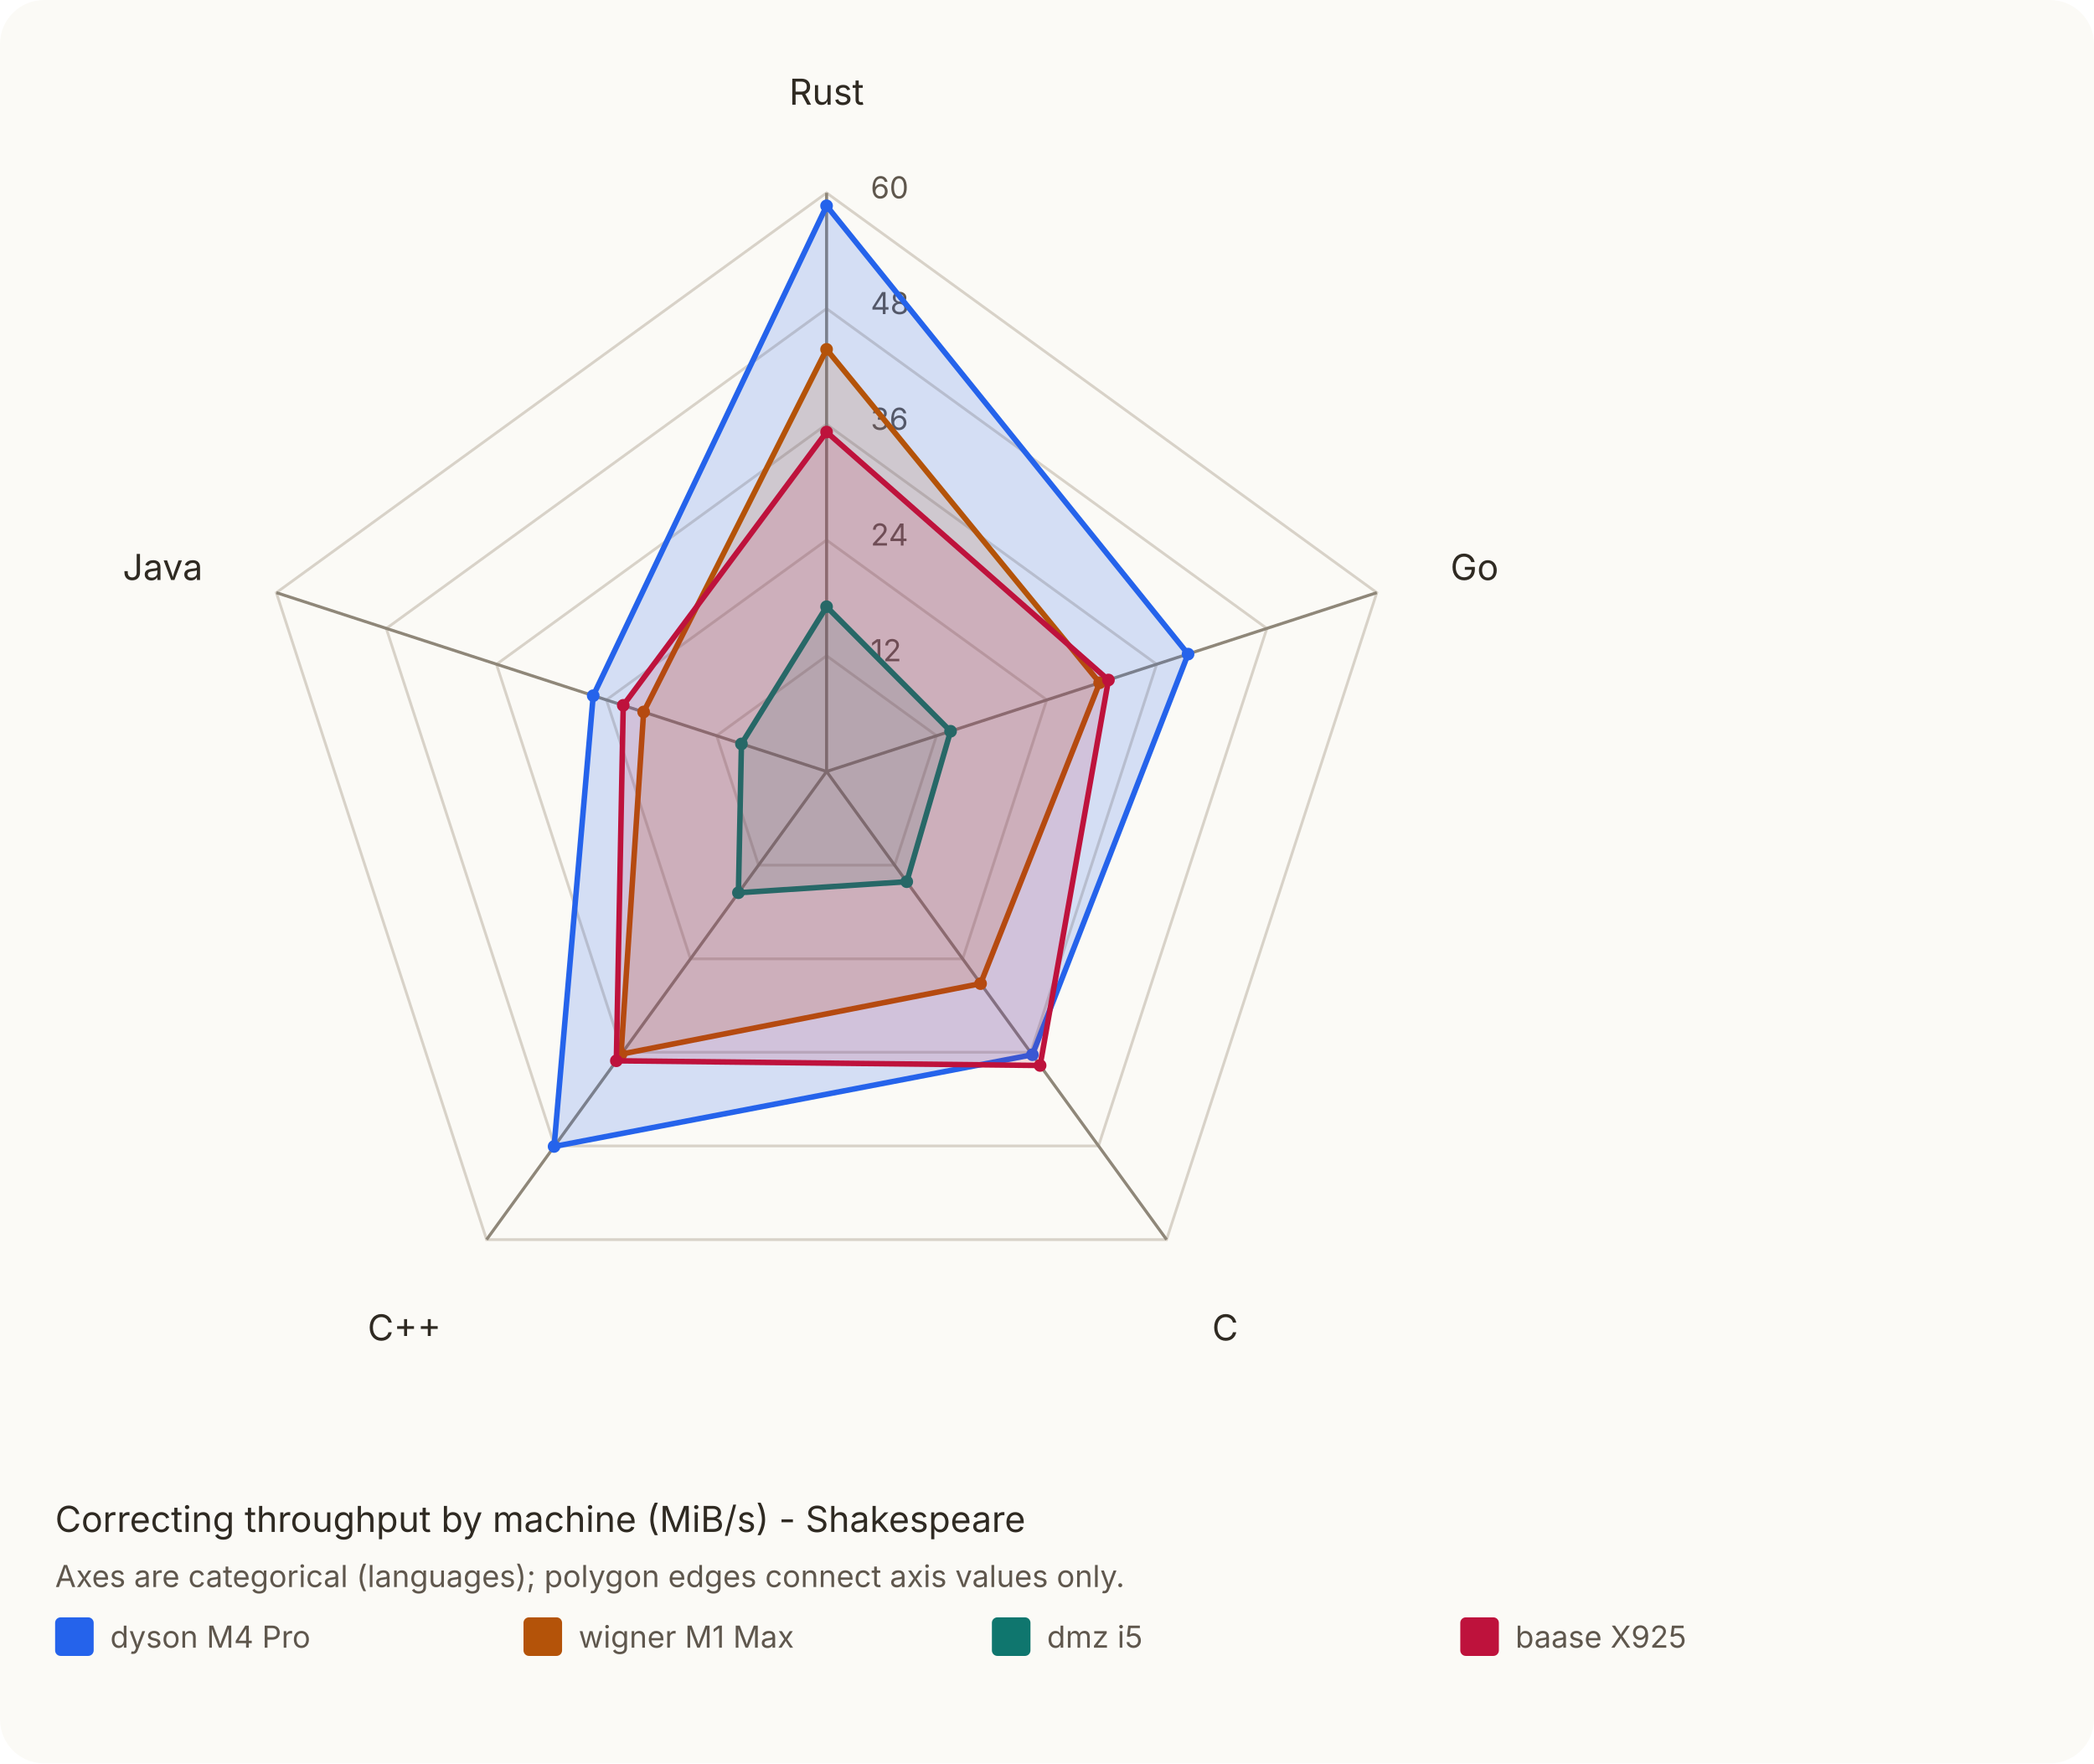
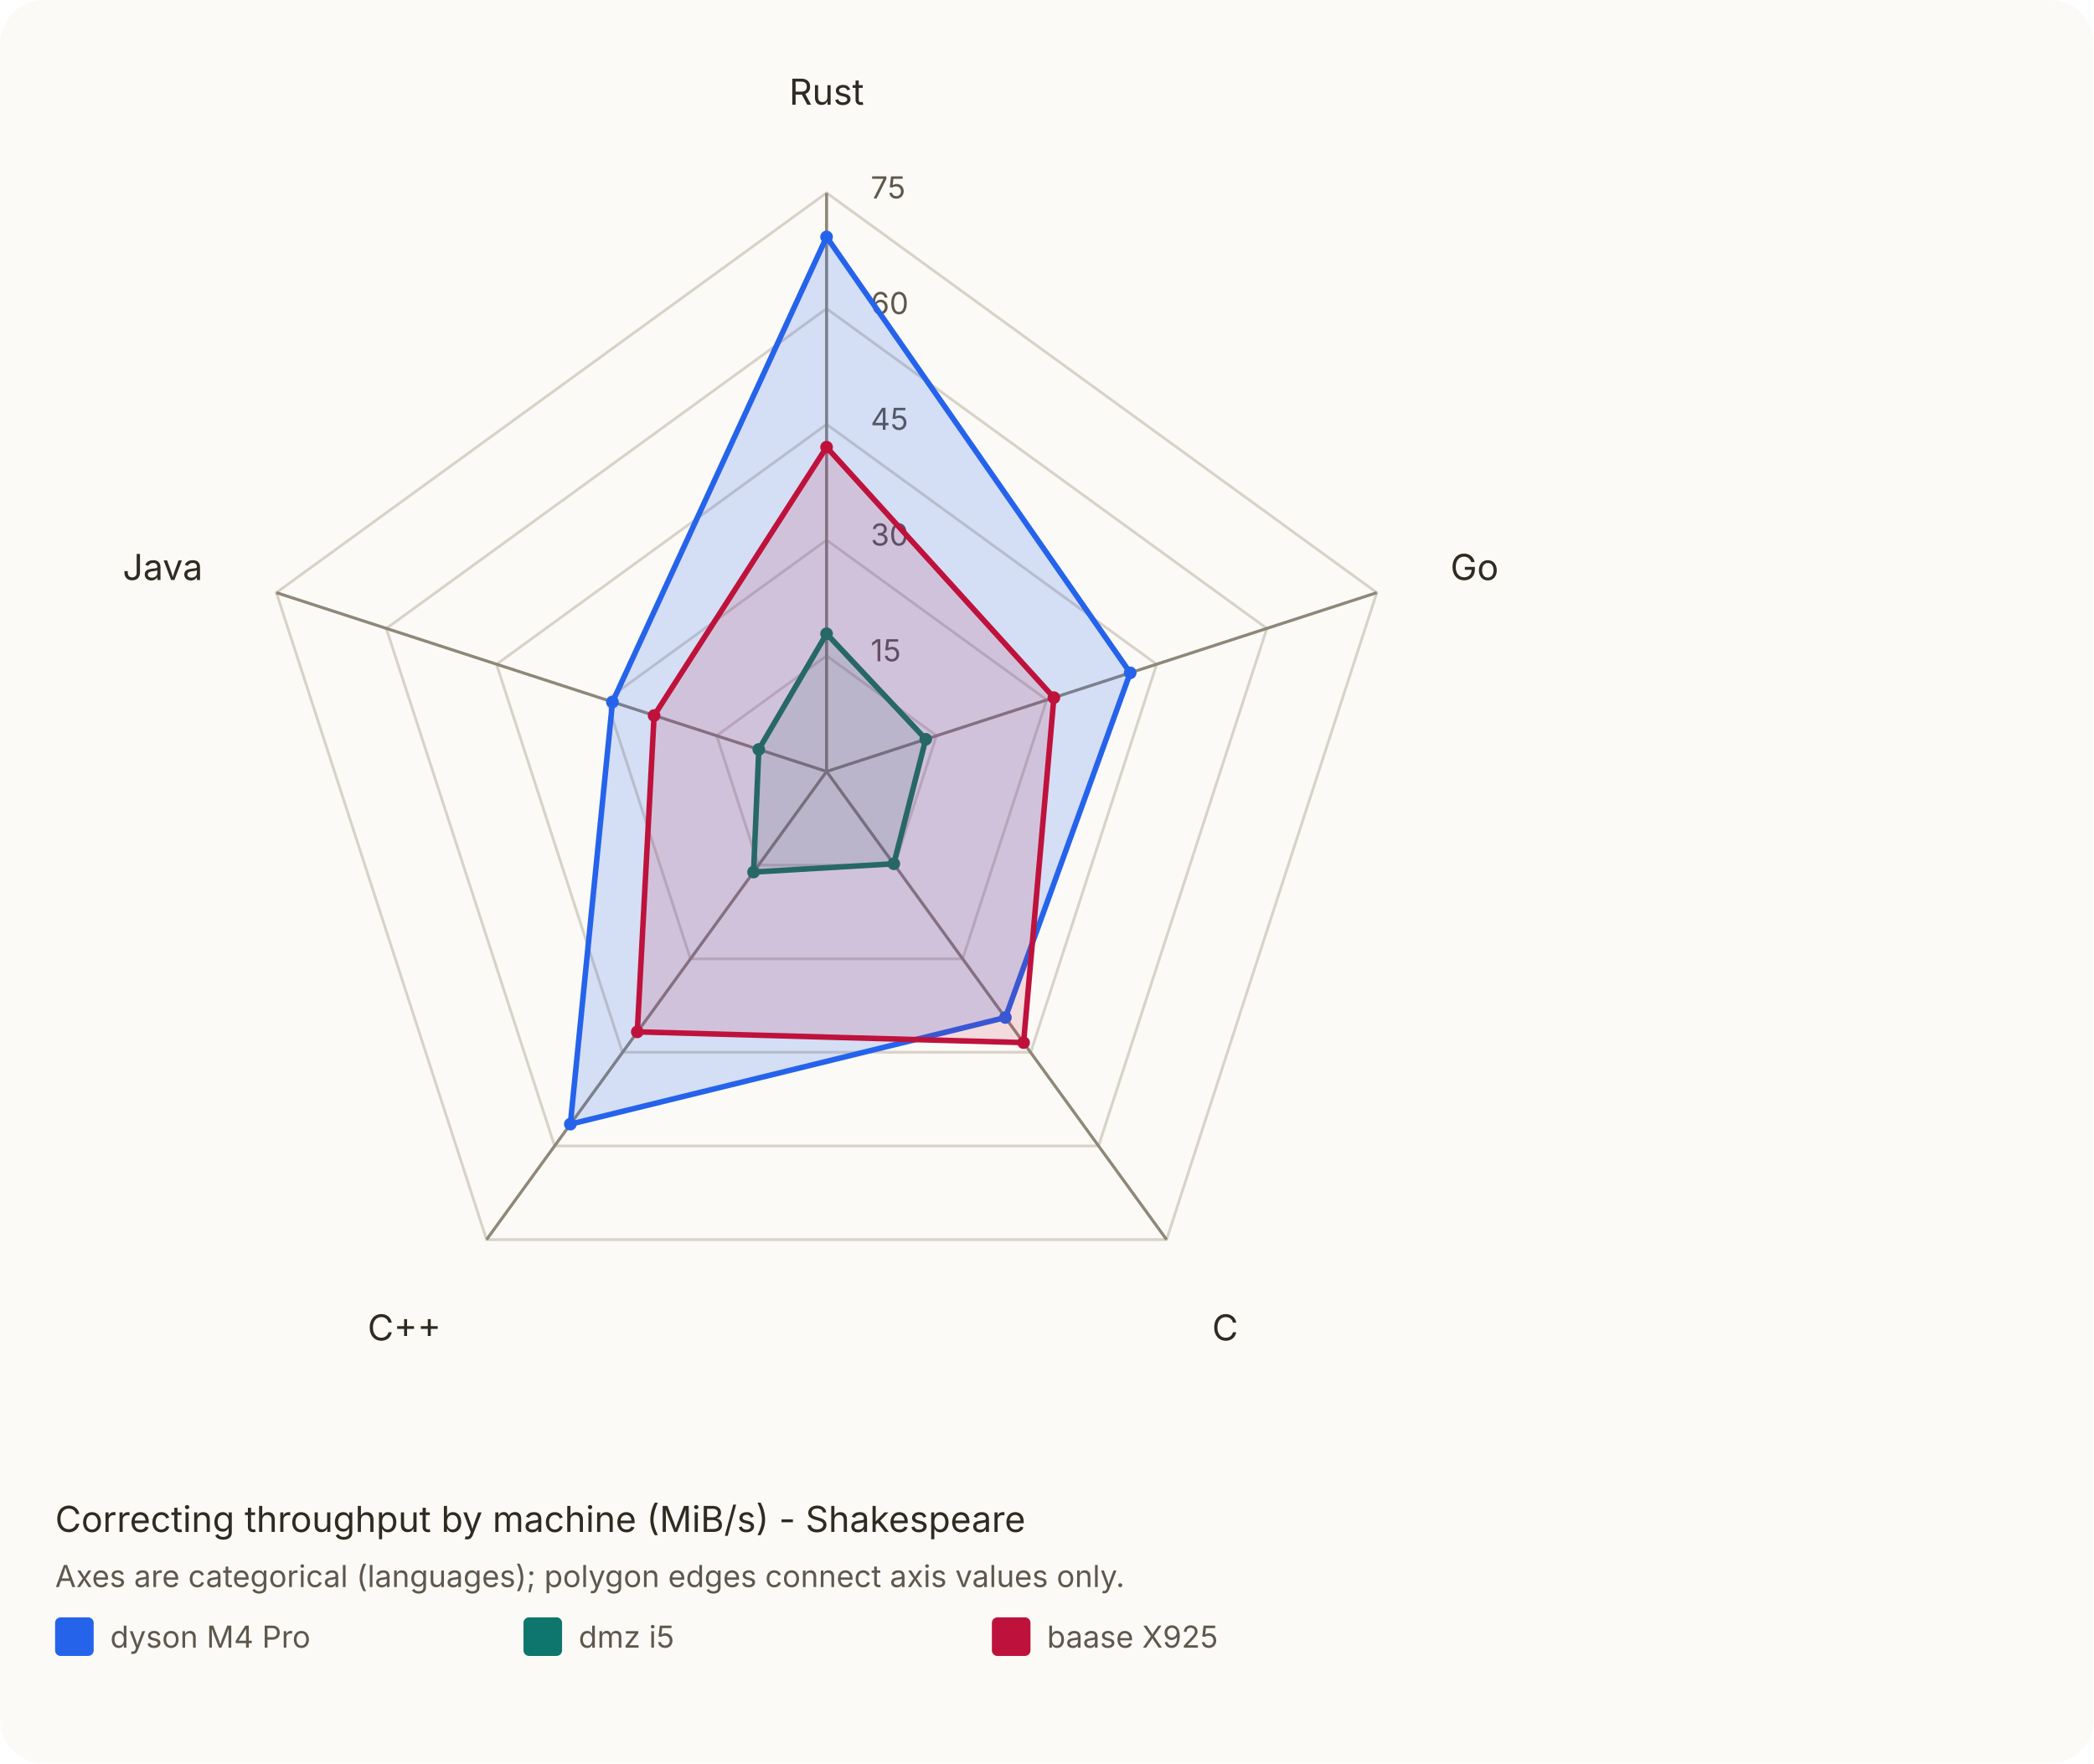
<svg xmlns="http://www.w3.org/2000/svg" viewBox="0 0 760 640" role="img" aria-labelledby="title desc">
  <style>
    .bg { fill: #fbfaf6; }
    .grid { fill: none; stroke: #d8d2c8; stroke-width: 1; }
    .axis { stroke: #8f8779; stroke-width: 1.1; }
    .label { fill: #2f2a22; font: 13px ui-sans-serif, -apple-system, BlinkMacSystemFont, "Segoe UI", sans-serif; }
    .small { fill: #5f574d; font: 11px ui-sans-serif, -apple-system, BlinkMacSystemFont, "Segoe UI", sans-serif; }
  </style>
  <rect class="bg" x="0" y="0" width="760" height="640" rx="16" />
  <polygon class="grid" points="300.0,238.0 339.9,267.0 324.7,314.0 275.3,314.0 260.1,267.0" />
  <polygon class="grid" points="300.0,196.0 379.9,254.0 349.4,348.0 250.6,348.0 220.1,254.0" />
  <polygon class="grid" points="300.0,154.0 419.8,241.1 374.1,381.9 225.9,381.9 180.2,241.1" />
  <polygon class="grid" points="300.0,112.0 459.8,228.1 398.7,415.9 201.3,415.9 140.2,228.1" />
  <polygon class="grid" points="300.0,70.0 499.7,215.1 423.4,449.9 176.6,449.9 100.3,215.1" />
  <line class="axis" x1="300" y1="280" x2="300.0" y2="70.0" />
  <line class="axis" x1="300" y1="280" x2="499.7" y2="215.1" />
  <line class="axis" x1="300" y1="280" x2="423.4" y2="449.9" />
  <line class="axis" x1="300" y1="280" x2="176.6" y2="449.9" />
  <line class="axis" x1="300" y1="280" x2="100.3" y2="215.1" />
-   <text class="small" x="316.0" y="240.0">12</text>
-   <text class="small" x="316.0" y="198.0">24</text>
-   <text class="small" x="316.0" y="156.0">36</text>
-   <text class="small" x="316.0" y="114.0">48</text>
-   <text class="small" x="316.0" y="72.0">60</text>
+   <text class="small" x="316.0" y="240.0">15</text>
+   <text class="small" x="316.0" y="198.0">30</text>
+   <text class="small" x="316.0" y="156.0">45</text>
+   <text class="small" x="316.0" y="114.0">60</text>
+   <text class="small" x="316.0" y="72.0">75</text>
  <text class="label" x="300.0" y="38.0" text-anchor="middle">Rust</text>
  <text class="label" x="526.4" y="210.5" text-anchor="start">Go</text>
  <text class="label" x="439.9" y="486.5" text-anchor="start">C</text>
  <text class="label" x="160.1" y="486.5" text-anchor="end">C++</text>
  <text class="label" x="73.6" y="210.5" text-anchor="end">Java</text>
-   <polygon points="300.0,74.7 431.2,237.4 374.7,382.8 201.1,416.1 215.3,252.5" fill="#2563eb" fill-opacity="0.18" stroke="#2563eb" stroke-width="2" />
-   <circle cx="300.0" cy="74.7" r="2.3" fill="#2563eb" />
-   <circle cx="431.2" cy="237.4" r="2.3" fill="#2563eb" />
-   <circle cx="374.7" cy="382.8" r="2.3" fill="#2563eb" />
-   <circle cx="201.1" cy="416.1" r="2.3" fill="#2563eb" />
-   <circle cx="215.3" cy="252.5" r="2.3" fill="#2563eb" />
-   <polygon points="300.0,126.8 399.1,247.8 355.9,357.0 225.4,382.6 233.6,258.4" fill="#b45309" fill-opacity="0.16" stroke="#b45309" stroke-width="2" />
-   <circle cx="300.0" cy="126.8" r="2.3" fill="#b45309" />
-   <circle cx="399.1" cy="247.8" r="2.3" fill="#b45309" />
-   <circle cx="355.9" cy="357.0" r="2.3" fill="#b45309" />
-   <circle cx="225.4" cy="382.6" r="2.3" fill="#b45309" />
-   <circle cx="233.6" cy="258.4" r="2.3" fill="#b45309" />
-   <polygon points="300.0,220.2 345.0,265.4 329.1,320.0 268.0,324.0 269.1,270.0" fill="#0f766e" fill-opacity="0.14" stroke="#0f766e" stroke-width="2" />
-   <circle cx="300.0" cy="220.2" r="2.3" fill="#0f766e" />
-   <circle cx="345.0" cy="265.4" r="2.3" fill="#0f766e" />
-   <circle cx="329.1" cy="320.0" r="2.3" fill="#0f766e" />
-   <circle cx="268.0" cy="324.0" r="2.3" fill="#0f766e" />
-   <circle cx="269.1" cy="270.0" r="2.3" fill="#0f766e" />
-   <polygon points="300.0,156.8 402.3,246.8 377.5,386.7 223.7,385.0 226.2,256.0" fill="#be123c" fill-opacity="0.14" stroke="#be123c" stroke-width="2" />
-   <circle cx="300.0" cy="156.8" r="2.3" fill="#be123c" />
-   <circle cx="402.3" cy="246.8" r="2.3" fill="#be123c" />
-   <circle cx="377.5" cy="386.7" r="2.3" fill="#be123c" />
-   <circle cx="223.7" cy="385.0" r="2.3" fill="#be123c" />
-   <circle cx="226.2" cy="256.0" r="2.3" fill="#be123c" />
+   <polygon points="300.0,86.0 410.2,244.2 364.9,369.3 207.0,408.0 222.3,254.8" fill="#2563eb" fill-opacity="0.18" stroke="#2563eb" stroke-width="2" />
+   <circle cx="300.0" cy="86.0" r="2.3" fill="#2563eb" />
+   <circle cx="410.2" cy="244.2" r="2.3" fill="#2563eb" />
+   <circle cx="364.9" cy="369.3" r="2.3" fill="#2563eb" />
+   <circle cx="207.0" cy="408.0" r="2.3" fill="#2563eb" />
+   <circle cx="222.3" cy="254.8" r="2.3" fill="#2563eb" />
+   <polygon points="300.0,230.0 336.0,268.3 324.4,313.5 273.5,316.5 275.4,272.0" fill="#0f766e" fill-opacity="0.14" stroke="#0f766e" stroke-width="2" />
+   <circle cx="300.0" cy="230.0" r="2.3" fill="#0f766e" />
+   <circle cx="336.0" cy="268.3" r="2.3" fill="#0f766e" />
+   <circle cx="324.4" cy="313.5" r="2.3" fill="#0f766e" />
+   <circle cx="273.5" cy="316.5" r="2.3" fill="#0f766e" />
+   <circle cx="275.4" cy="272.0" r="2.3" fill="#0f766e" />
+   <polygon points="300.0,162.3 382.5,253.2 371.5,378.4 231.3,374.5 237.4,259.7" fill="#be123c" fill-opacity="0.14" stroke="#be123c" stroke-width="2" />
+   <circle cx="300.0" cy="162.3" r="2.3" fill="#be123c" />
+   <circle cx="382.5" cy="253.2" r="2.3" fill="#be123c" />
+   <circle cx="371.5" cy="378.4" r="2.3" fill="#be123c" />
+   <circle cx="231.3" cy="374.5" r="2.3" fill="#be123c" />
+   <circle cx="237.4" cy="259.7" r="2.3" fill="#be123c" />
  <text class="label" x="20" y="556">Correcting throughput by machine (MiB/s) - Shakespeare</text>
  <text class="small" x="20" y="576">Axes are categorical (languages); polygon edges connect axis values only.</text>
  <rect x="20" y="587" width="14" height="14" rx="2" fill="#2563eb" />
  <text class="small" x="40" y="598">dyson M4 Pro</text>
-   <rect x="190" y="587" width="14" height="14" rx="2" fill="#b45309" />
-   <text class="small" x="210" y="598">wigner M1 Max</text>
-   <rect x="360" y="587" width="14" height="14" rx="2" fill="#0f766e" />
-   <text class="small" x="380" y="598">dmz i5</text>
-   <rect x="530" y="587" width="14" height="14" rx="2" fill="#be123c" />
-   <text class="small" x="550" y="598">baase X925</text>
+   <rect x="190" y="587" width="14" height="14" rx="2" fill="#0f766e" />
+   <text class="small" x="210" y="598">dmz i5</text>
+   <rect x="360" y="587" width="14" height="14" rx="2" fill="#be123c" />
+   <text class="small" x="380" y="598">baase X925</text>
</svg>
